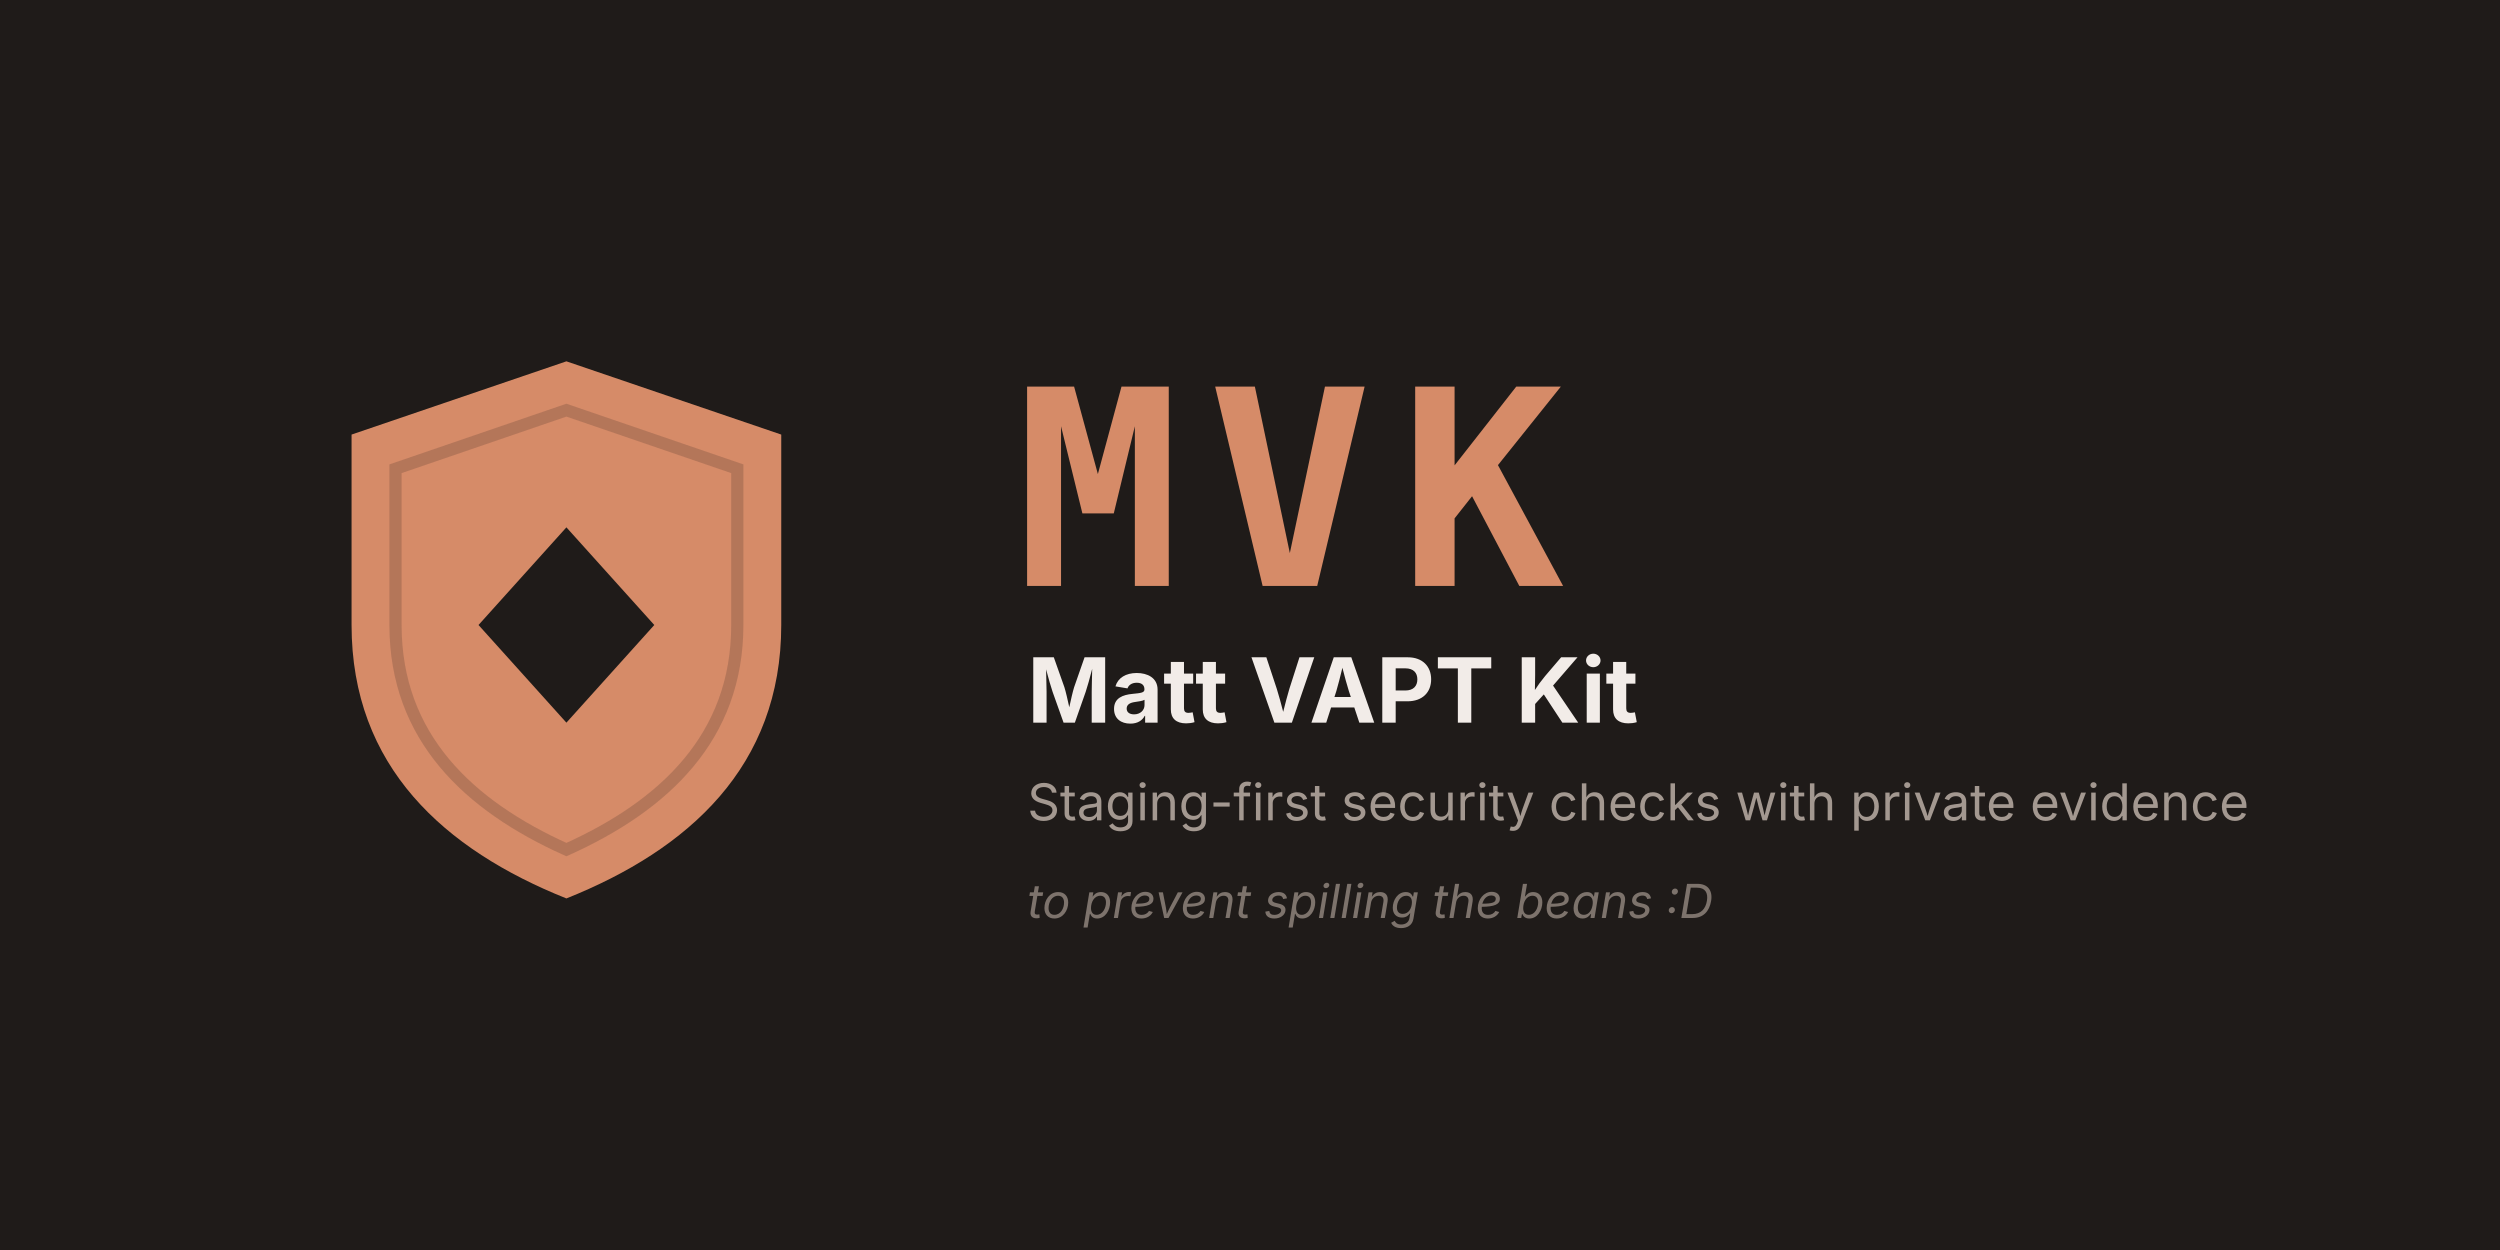
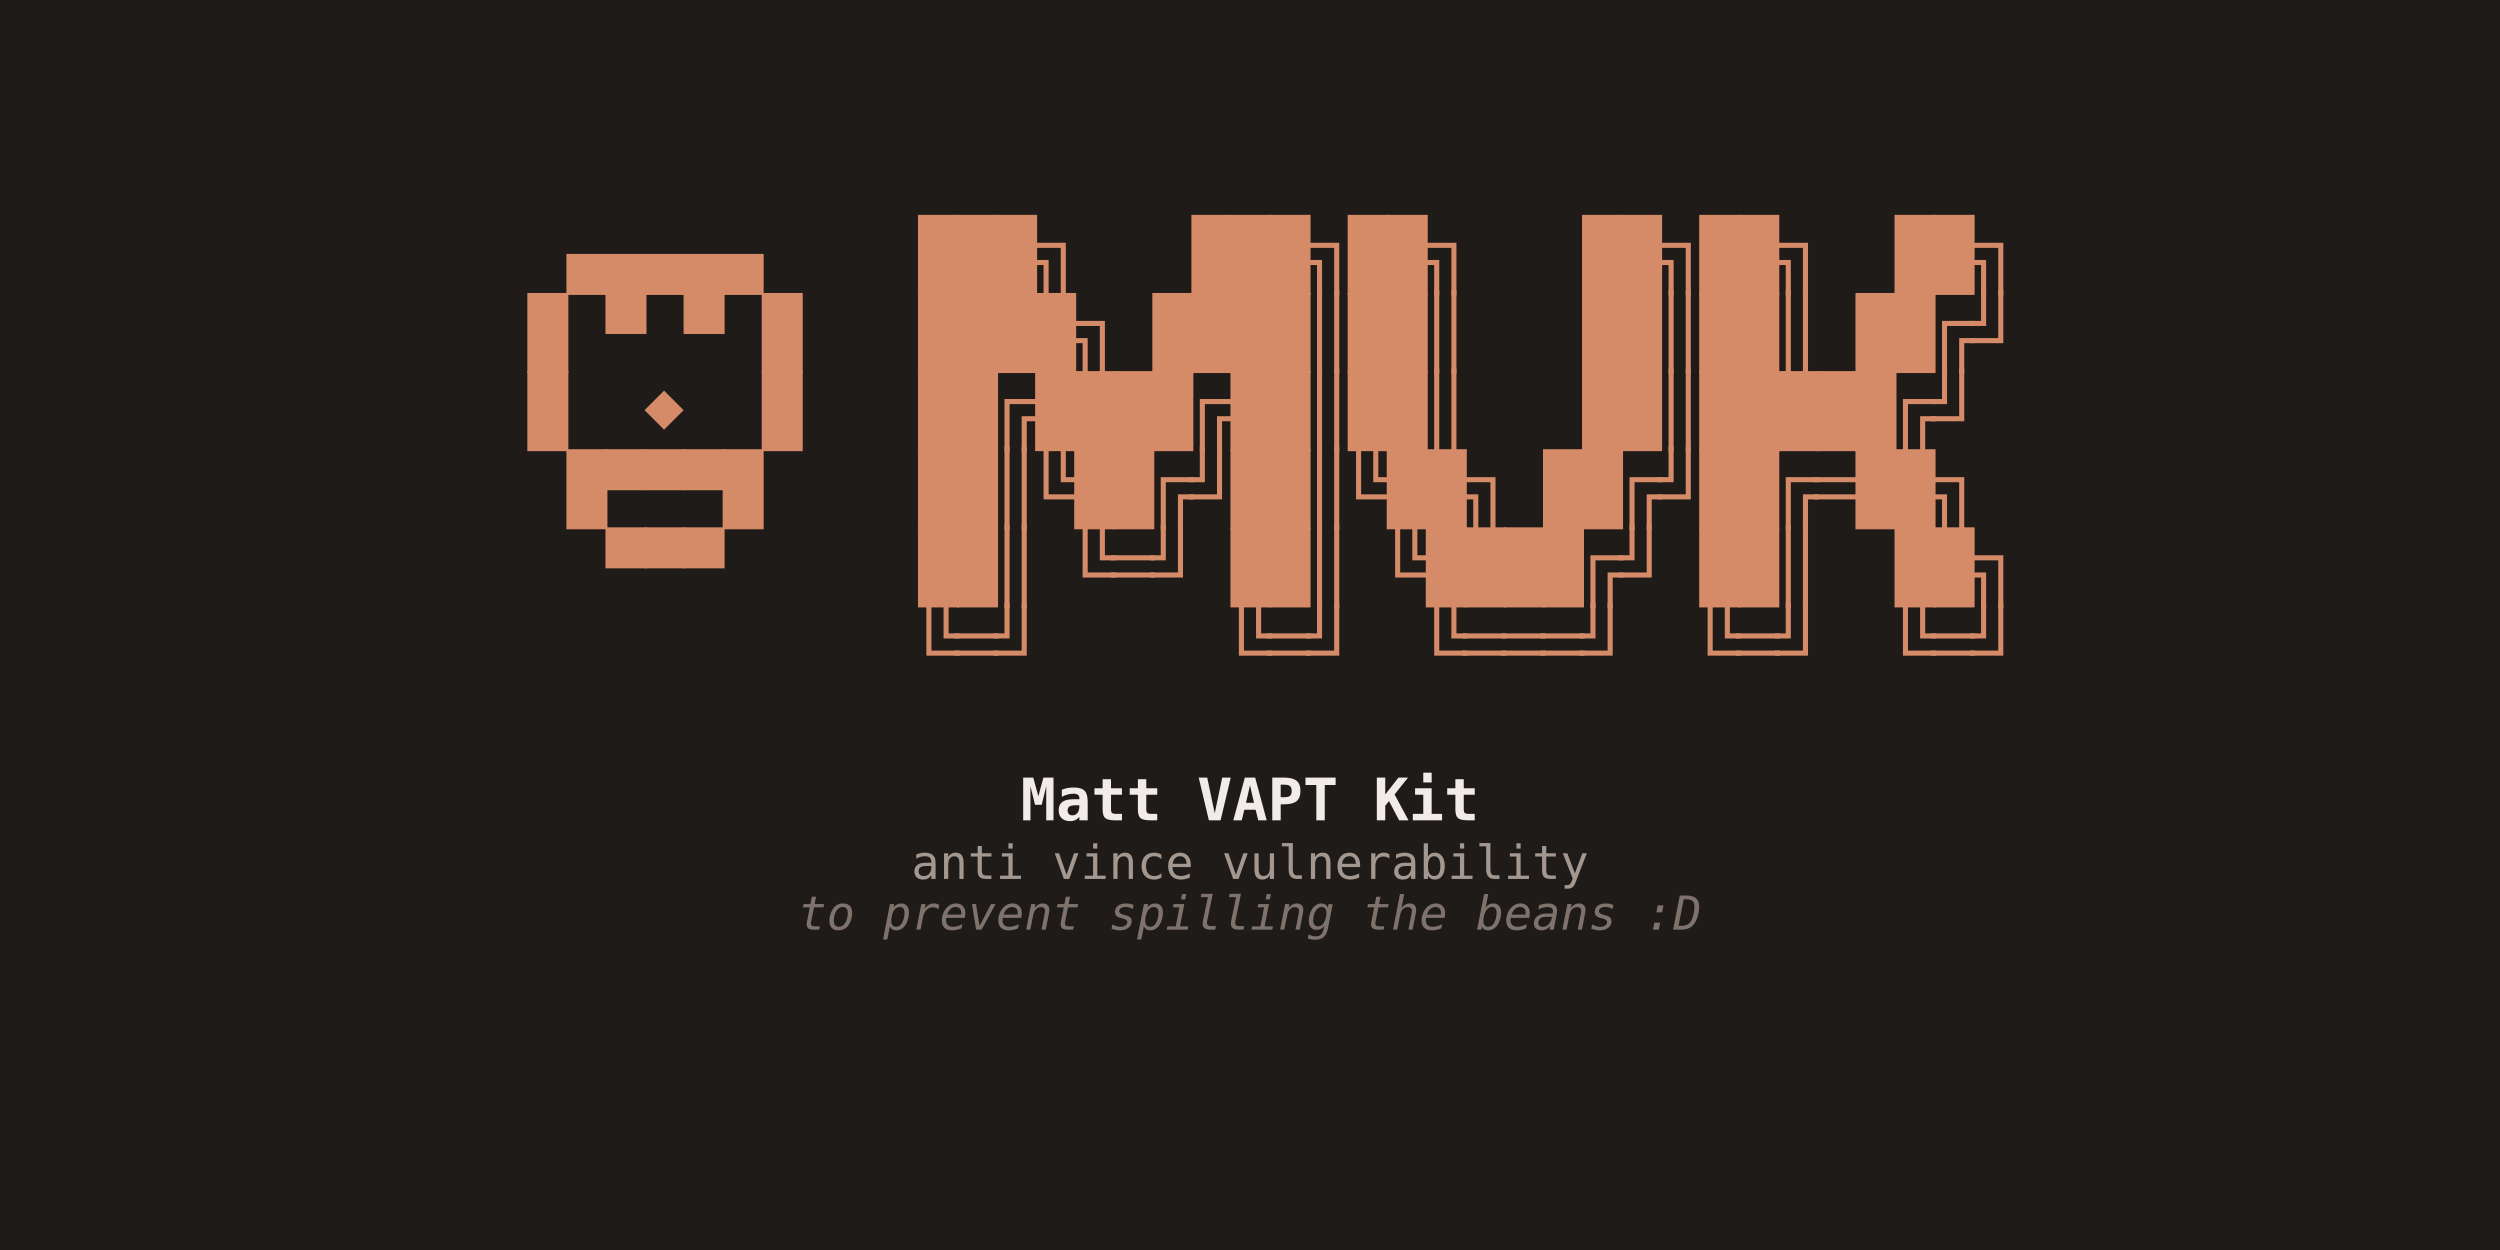
- <svg xmlns="http://www.w3.org/2000/svg" viewBox="0 0 1280 640" width="1280" height="640">
-   <rect width="1280" height="640" fill="#1f1b19" />
-   <g transform="translate(140 170) scale(2.5)">
-     <path d="M60 6 L104 21 V60 C104 89 85 106 60 116 C35 106 16 89 16 60 V21 Z" fill="#d68b68" />
-     <path d="M60 16 L95 28 V60 C95 83 80 97 60 106 C40 97 25 83 25 60 V28 Z" fill="none" stroke="#1f1b19" stroke-opacity="0.18" stroke-width="2.5" />
-     <path d="M60 40 L78 60 L60 80 L42 60 Z" fill="#1f1b19" />
+ <svg xmlns="http://www.w3.org/2000/svg" viewBox="0 0 1280 640" width="1280" height="640" role="img" aria-label="Matt VAPT Kit">
+   <rect width="1280" height="640" rx="0" fill="#1f1b19" />
+   <g transform="translate(250.0 110) scale(2.0)">
+     <g fill="#d68b68" stroke="#d68b68" stroke-linecap="square">
+       <rect stroke="none" x="20.0" y="10.0" width="10.5" height="10.5" />
+       <rect stroke="none" x="30.0" y="10.0" width="10.5" height="10.5" />
+       <rect stroke="none" x="40.0" y="10.0" width="10.5" height="10.5" />
+       <rect stroke="none" x="50.0" y="10.0" width="10.5" height="10.5" />
+       <rect stroke="none" x="60.0" y="10.0" width="10.5" height="10.5" />
+       <rect stroke="none" x="110.0" y="0.0" width="10.5" height="20.5" />
+       <rect stroke="none" x="120.0" y="0.0" width="10.5" height="20.5" />
+       <rect stroke="none" x="130.0" y="0.0" width="10.5" height="20.5" />
+       <polyline fill="none" stroke-width="1.3" points="140.0,7.8 147.2,7.8 147.2,20.0" />
+       <polyline fill="none" stroke-width="1.3" points="140.0,12.2 142.8,12.2 142.8,20.0" />
+       <rect stroke="none" x="180.0" y="0.0" width="10.5" height="20.5" />
+       <rect stroke="none" x="190.0" y="0.0" width="10.5" height="20.5" />
+       <rect stroke="none" x="200.0" y="0.0" width="10.5" height="20.5" />
+       <polyline fill="none" stroke-width="1.3" points="210.0,7.8 217.2,7.8 217.2,20.0" />
+       <polyline fill="none" stroke-width="1.3" points="210.0,12.2 212.8,12.2 212.8,20.0" />
+       <rect stroke="none" x="220.0" y="0.0" width="10.5" height="20.5" />
+       <rect stroke="none" x="230.0" y="0.0" width="10.5" height="20.5" />
+       <polyline fill="none" stroke-width="1.3" points="240.0,7.8 247.2,7.8 247.2,20.0" />
+       <polyline fill="none" stroke-width="1.3" points="240.0,12.2 242.8,12.2 242.8,20.0" />
+       <rect stroke="none" x="280.0" y="0.0" width="10.5" height="20.5" />
+       <rect stroke="none" x="290.0" y="0.0" width="10.5" height="20.5" />
+       <polyline fill="none" stroke-width="1.3" points="300.0,7.8 307.2,7.8 307.2,20.0" />
+       <polyline fill="none" stroke-width="1.3" points="300.0,12.2 302.8,12.2 302.8,20.0" />
+       <rect stroke="none" x="310.0" y="0.0" width="10.5" height="20.5" />
+       <rect stroke="none" x="320.0" y="0.0" width="10.5" height="20.5" />
+       <polyline fill="none" stroke-width="1.3" points="330.0,7.8 337.2,7.8 337.2,20.0" />
+       <polyline fill="none" stroke-width="1.3" points="330.0,12.2 332.8,12.2 332.8,20.0" />
+       <rect stroke="none" x="360.0" y="0.0" width="10.5" height="20.5" />
+       <rect stroke="none" x="370.0" y="0.0" width="10.5" height="20.5" />
+       <polyline fill="none" stroke-width="1.3" points="380.0,7.8 387.2,7.8 387.2,20.0" />
+       <polyline fill="none" stroke-width="1.3" points="380.0,12.2 382.8,12.2 382.8,20.0" />
+       <rect stroke="none" x="10.0" y="20.0" width="10.5" height="20.5" />
+       <rect stroke="none" x="30.0" y="20.0" width="10.5" height="10.5" />
+       <rect stroke="none" x="50.0" y="20.0" width="10.5" height="10.5" />
+       <rect stroke="none" x="70.0" y="20.0" width="10.5" height="20.5" />
+       <rect stroke="none" x="110.0" y="20.0" width="10.5" height="20.5" />
+       <rect stroke="none" x="120.0" y="20.0" width="10.5" height="20.5" />
+       <rect stroke="none" x="130.0" y="20.0" width="10.5" height="20.5" />
+       <rect stroke="none" x="140.0" y="20.0" width="10.5" height="20.5" />
+       <polyline fill="none" stroke-width="1.3" points="150.0,27.8 157.2,27.8 157.2,40.0" />
+       <polyline fill="none" stroke-width="1.3" points="150.0,32.2 152.8,32.2 152.8,40.0" />
+       <rect stroke="none" x="170.0" y="20.0" width="10.5" height="20.5" />
+       <rect stroke="none" x="180.0" y="20.0" width="10.5" height="20.5" />
+       <rect stroke="none" x="190.0" y="20.0" width="10.5" height="20.5" />
+       <rect stroke="none" x="200.0" y="20.0" width="10.5" height="20.5" />
+       <polyline fill="none" stroke-width="1.3" points="212.8,20.0 212.8,40.0" />
+       <polyline fill="none" stroke-width="1.3" points="217.2,20.0 217.2,40.0" />
+       <rect stroke="none" x="220.0" y="20.0" width="10.5" height="20.5" />
+       <rect stroke="none" x="230.0" y="20.0" width="10.5" height="20.5" />
+       <polyline fill="none" stroke-width="1.3" points="242.8,20.0 242.8,40.0" />
+       <polyline fill="none" stroke-width="1.3" points="247.2,20.0 247.2,40.0" />
+       <rect stroke="none" x="280.0" y="20.0" width="10.5" height="20.5" />
+       <rect stroke="none" x="290.0" y="20.0" width="10.5" height="20.5" />
+       <polyline fill="none" stroke-width="1.3" points="302.8,20.0 302.8,40.0" />
+       <polyline fill="none" stroke-width="1.3" points="307.2,20.0 307.2,40.0" />
+       <rect stroke="none" x="310.0" y="20.0" width="10.5" height="20.5" />
+       <rect stroke="none" x="320.0" y="20.0" width="10.5" height="20.5" />
+       <polyline fill="none" stroke-width="1.3" points="332.8,20.0 332.8,40.0" />
+       <polyline fill="none" stroke-width="1.3" points="337.2,20.0 337.2,40.0" />
+       <rect stroke="none" x="350.0" y="20.0" width="10.5" height="20.5" />
+       <rect stroke="none" x="360.0" y="20.0" width="10.5" height="20.5" />
+       <polyline fill="none" stroke-width="1.3" points="380.0,27.8 372.8,27.8 372.8,40.0" />
+       <polyline fill="none" stroke-width="1.3" points="380.0,32.2 377.2,32.2 377.2,40.0" />
+       <polyline fill="none" stroke-width="1.3" points="387.2,20.0 387.2,32.2 380.0,32.2" />
+       <polyline fill="none" stroke-width="1.3" points="382.8,20.0 382.8,27.8 380.0,27.8" />
+       <rect stroke="none" x="10.0" y="40.0" width="10.5" height="20.5" />
+       <path stroke="none" d="M45.0 45.0L50.0 50.0L45.0 55.0L40.0 50.0Z" />
+       <rect stroke="none" x="70.0" y="40.0" width="10.5" height="20.5" />
+       <rect stroke="none" x="110.0" y="40.0" width="10.5" height="20.5" />
+       <rect stroke="none" x="120.0" y="40.0" width="10.5" height="20.5" />
+       <polyline fill="none" stroke-width="1.3" points="140.0,47.8 132.8,47.8 132.8,60.0" />
+       <polyline fill="none" stroke-width="1.3" points="140.0,52.2 137.2,52.2 137.2,60.0" />
+       <rect stroke="none" x="140.0" y="40.0" width="10.5" height="20.5" />
+       <rect stroke="none" x="150.0" y="40.0" width="10.5" height="20.5" />
+       <rect stroke="none" x="160.0" y="40.0" width="10.5" height="20.5" />
+       <rect stroke="none" x="170.0" y="40.0" width="10.5" height="20.5" />
+       <polyline fill="none" stroke-width="1.3" points="190.0,47.8 182.8,47.8 182.8,60.0" />
+       <polyline fill="none" stroke-width="1.3" points="190.0,52.2 187.2,52.2 187.2,60.0" />
+       <rect stroke="none" x="190.0" y="40.0" width="10.5" height="20.5" />
+       <rect stroke="none" x="200.0" y="40.0" width="10.5" height="20.5" />
+       <polyline fill="none" stroke-width="1.3" points="212.8,40.0 212.8,60.0" />
+       <polyline fill="none" stroke-width="1.3" points="217.2,40.0 217.2,60.0" />
+       <rect stroke="none" x="220.0" y="40.0" width="10.5" height="20.5" />
+       <rect stroke="none" x="230.0" y="40.0" width="10.5" height="20.5" />
+       <polyline fill="none" stroke-width="1.3" points="242.8,40.0 242.8,60.0" />
+       <polyline fill="none" stroke-width="1.3" points="247.2,40.0 247.2,60.0" />
+       <rect stroke="none" x="280.0" y="40.0" width="10.5" height="20.5" />
+       <rect stroke="none" x="290.0" y="40.0" width="10.5" height="20.5" />
+       <polyline fill="none" stroke-width="1.3" points="302.8,40.0 302.8,60.0" />
+       <polyline fill="none" stroke-width="1.3" points="307.2,40.0 307.2,60.0" />
+       <rect stroke="none" x="310.0" y="40.0" width="10.5" height="20.5" />
+       <rect stroke="none" x="320.0" y="40.0" width="10.5" height="20.5" />
+       <rect stroke="none" x="330.0" y="40.0" width="10.5" height="20.5" />
+       <rect stroke="none" x="340.0" y="40.0" width="10.5" height="20.5" />
+       <rect stroke="none" x="350.0" y="40.0" width="10.5" height="20.5" />
+       <polyline fill="none" stroke-width="1.3" points="370.0,47.8 362.8,47.8 362.8,60.0" />
+       <polyline fill="none" stroke-width="1.3" points="370.0,52.2 367.2,52.2 367.2,60.0" />
+       <polyline fill="none" stroke-width="1.3" points="377.2,40.0 377.2,52.2 370.0,52.2" />
+       <polyline fill="none" stroke-width="1.3" points="372.8,40.0 372.8,47.8 370.0,47.8" />
+       <rect stroke="none" x="20.0" y="60.0" width="10.5" height="20.5" />
+       <rect stroke="none" x="30.0" y="60.0" width="10.5" height="10.5" />
+       <rect stroke="none" x="40.0" y="60.0" width="10.5" height="10.5" />
+       <rect stroke="none" x="50.0" y="60.0" width="10.5" height="10.5" />
+       <rect stroke="none" x="60.0" y="60.0" width="10.5" height="20.5" />
+       <rect stroke="none" x="110.0" y="60.0" width="10.5" height="20.5" />
+       <rect stroke="none" x="120.0" y="60.0" width="10.5" height="20.5" />
+       <polyline fill="none" stroke-width="1.3" points="132.8,60.0 132.8,80.0" />
+       <polyline fill="none" stroke-width="1.3" points="137.2,60.0 137.2,80.0" />
+       <polyline fill="none" stroke-width="1.3" points="142.8,60.0 142.8,72.2 150.0,72.2" />
+       <polyline fill="none" stroke-width="1.3" points="147.2,60.0 147.2,67.8 150.0,67.8" />
+       <rect stroke="none" x="150.0" y="60.0" width="10.5" height="20.5" />
+       <rect stroke="none" x="160.0" y="60.0" width="10.5" height="20.5" />
+       <polyline fill="none" stroke-width="1.3" points="180.0,67.8 172.8,67.8 172.8,80.0" />
+       <polyline fill="none" stroke-width="1.3" points="180.0,72.2 177.2,72.2 177.2,80.0" />
+       <polyline fill="none" stroke-width="1.3" points="187.2,60.0 187.2,72.2 180.0,72.2" />
+       <polyline fill="none" stroke-width="1.3" points="182.8,60.0 182.8,67.8 180.0,67.8" />
+       <rect stroke="none" x="190.0" y="60.0" width="10.5" height="20.5" />
+       <rect stroke="none" x="200.0" y="60.0" width="10.5" height="20.5" />
+       <polyline fill="none" stroke-width="1.3" points="212.8,60.0 212.8,80.0" />
+       <polyline fill="none" stroke-width="1.3" points="217.2,60.0 217.2,80.0" />
+       <polyline fill="none" stroke-width="1.3" points="222.8,60.0 222.8,72.2 230.0,72.2" />
+       <polyline fill="none" stroke-width="1.3" points="227.2,60.0 227.2,67.8 230.0,67.8" />
+       <rect stroke="none" x="230.0" y="60.0" width="10.5" height="20.5" />
+       <rect stroke="none" x="240.0" y="60.0" width="10.5" height="20.5" />
+       <polyline fill="none" stroke-width="1.3" points="250.0,67.8 257.2,67.8 257.2,80.0" />
+       <polyline fill="none" stroke-width="1.3" points="250.0,72.2 252.8,72.2 252.8,80.0" />
+       <rect stroke="none" x="270.0" y="60.0" width="10.5" height="20.5" />
+       <rect stroke="none" x="280.0" y="60.0" width="10.5" height="20.5" />
+       <polyline fill="none" stroke-width="1.3" points="300.0,67.8 292.8,67.8 292.8,80.0" />
+       <polyline fill="none" stroke-width="1.3" points="300.0,72.2 297.2,72.2 297.2,80.0" />
+       <polyline fill="none" stroke-width="1.3" points="307.2,60.0 307.2,72.2 300.0,72.2" />
+       <polyline fill="none" stroke-width="1.3" points="302.8,60.0 302.8,67.8 300.0,67.8" />
+       <rect stroke="none" x="310.0" y="60.0" width="10.5" height="20.5" />
+       <rect stroke="none" x="320.0" y="60.0" width="10.5" height="20.5" />
+       <polyline fill="none" stroke-width="1.3" points="340.0,67.8 332.8,67.8 332.8,80.0" />
+       <polyline fill="none" stroke-width="1.3" points="340.0,72.2 337.2,72.2 337.2,80.0" />
+       <polyline fill="none" stroke-width="1.3" points="340.0,67.8 350.0,67.8" />
+       <polyline fill="none" stroke-width="1.3" points="340.0,72.2 350.0,72.2" />
+       <rect stroke="none" x="350.0" y="60.0" width="10.5" height="20.5" />
+       <rect stroke="none" x="360.0" y="60.0" width="10.5" height="20.5" />
+       <polyline fill="none" stroke-width="1.3" points="370.0,67.8 377.2,67.8 377.2,80.0" />
+       <polyline fill="none" stroke-width="1.3" points="370.0,72.2 372.8,72.2 372.8,80.0" />
+       <rect stroke="none" x="30.0" y="80.0" width="10.5" height="10.5" />
+       <rect stroke="none" x="40.0" y="80.0" width="10.5" height="10.5" />
+       <rect stroke="none" x="50.0" y="80.0" width="10.5" height="10.5" />
+       <rect stroke="none" x="110.0" y="80.0" width="10.5" height="20.5" />
+       <rect stroke="none" x="120.0" y="80.0" width="10.5" height="20.5" />
+       <polyline fill="none" stroke-width="1.3" points="132.8,80.0 132.8,100.0" />
+       <polyline fill="none" stroke-width="1.3" points="137.2,80.0 137.2,100.0" />
+       <polyline fill="none" stroke-width="1.3" points="152.8,80.0 152.8,92.2 160.0,92.2" />
+       <polyline fill="none" stroke-width="1.3" points="157.2,80.0 157.2,87.8 160.0,87.8" />
+       <polyline fill="none" stroke-width="1.3" points="160.0,87.8 170.0,87.8" />
+       <polyline fill="none" stroke-width="1.3" points="160.0,92.2 170.0,92.2" />
+       <polyline fill="none" stroke-width="1.3" points="177.2,80.0 177.2,92.2 170.0,92.2" />
+       <polyline fill="none" stroke-width="1.3" points="172.8,80.0 172.8,87.8 170.0,87.8" />
+       <rect stroke="none" x="190.0" y="80.0" width="10.5" height="20.5" />
+       <rect stroke="none" x="200.0" y="80.0" width="10.5" height="20.5" />
+       <polyline fill="none" stroke-width="1.3" points="212.8,80.0 212.8,100.0" />
+       <polyline fill="none" stroke-width="1.3" points="217.2,80.0 217.2,100.0" />
+       <polyline fill="none" stroke-width="1.3" points="232.8,80.0 232.8,92.2 240.0,92.2" />
+       <polyline fill="none" stroke-width="1.3" points="237.2,80.0 237.2,87.8 240.0,87.8" />
+       <rect stroke="none" x="240.0" y="80.0" width="10.5" height="20.5" />
+       <rect stroke="none" x="250.0" y="80.0" width="10.5" height="20.5" />
+       <rect stroke="none" x="260.0" y="80.0" width="10.5" height="20.5" />
+       <rect stroke="none" x="270.0" y="80.0" width="10.5" height="20.5" />
+       <polyline fill="none" stroke-width="1.3" points="290.0,87.8 282.8,87.8 282.8,100.0" />
+       <polyline fill="none" stroke-width="1.3" points="290.0,92.2 287.2,92.2 287.2,100.0" />
+       <polyline fill="none" stroke-width="1.3" points="297.2,80.0 297.2,92.2 290.0,92.2" />
+       <polyline fill="none" stroke-width="1.3" points="292.8,80.0 292.8,87.8 290.0,87.8" />
+       <rect stroke="none" x="310.0" y="80.0" width="10.5" height="20.5" />
+       <rect stroke="none" x="320.0" y="80.0" width="10.5" height="20.5" />
+       <polyline fill="none" stroke-width="1.3" points="332.8,80.0 332.8,100.0" />
+       <polyline fill="none" stroke-width="1.3" points="337.2,80.0 337.2,100.0" />
+       <rect stroke="none" x="360.0" y="80.0" width="10.5" height="20.5" />
+       <rect stroke="none" x="370.0" y="80.0" width="10.5" height="20.5" />
+       <polyline fill="none" stroke-width="1.3" points="380.0,87.8 387.2,87.8 387.2,100.0" />
+       <polyline fill="none" stroke-width="1.3" points="380.0,92.2 382.8,92.2 382.8,100.0" />
+       <polyline fill="none" stroke-width="1.3" points="112.8,100.0 112.8,112.2 120.0,112.2" />
+       <polyline fill="none" stroke-width="1.3" points="117.2,100.0 117.2,107.8 120.0,107.8" />
+       <polyline fill="none" stroke-width="1.3" points="120.0,107.8 130.0,107.8" />
+       <polyline fill="none" stroke-width="1.3" points="120.0,112.2 130.0,112.2" />
+       <polyline fill="none" stroke-width="1.3" points="137.2,100.0 137.2,112.2 130.0,112.2" />
+       <polyline fill="none" stroke-width="1.3" points="132.8,100.0 132.8,107.8 130.0,107.8" />
+       <polyline fill="none" stroke-width="1.3" points="192.8,100.0 192.8,112.2 200.0,112.2" />
+       <polyline fill="none" stroke-width="1.3" points="197.2,100.0 197.2,107.8 200.0,107.8" />
+       <polyline fill="none" stroke-width="1.3" points="200.0,107.8 210.0,107.8" />
+       <polyline fill="none" stroke-width="1.3" points="200.0,112.2 210.0,112.2" />
+       <polyline fill="none" stroke-width="1.3" points="217.2,100.0 217.2,112.2 210.0,112.2" />
+       <polyline fill="none" stroke-width="1.3" points="212.8,100.0 212.8,107.8 210.0,107.8" />
+       <polyline fill="none" stroke-width="1.3" points="242.8,100.0 242.8,112.2 250.0,112.2" />
+       <polyline fill="none" stroke-width="1.3" points="247.2,100.0 247.2,107.8 250.0,107.8" />
+       <polyline fill="none" stroke-width="1.3" points="250.0,107.8 260.0,107.8" />
+       <polyline fill="none" stroke-width="1.3" points="250.0,112.2 260.0,112.2" />
+       <polyline fill="none" stroke-width="1.3" points="260.0,107.8 270.0,107.8" />
+       <polyline fill="none" stroke-width="1.3" points="260.0,112.2 270.0,112.2" />
+       <polyline fill="none" stroke-width="1.3" points="270.0,107.8 280.0,107.8" />
+       <polyline fill="none" stroke-width="1.3" points="270.0,112.2 280.0,112.2" />
+       <polyline fill="none" stroke-width="1.3" points="287.2,100.0 287.2,112.2 280.0,112.2" />
+       <polyline fill="none" stroke-width="1.3" points="282.8,100.0 282.8,107.8 280.0,107.8" />
+       <polyline fill="none" stroke-width="1.3" points="312.8,100.0 312.8,112.2 320.0,112.2" />
+       <polyline fill="none" stroke-width="1.3" points="317.2,100.0 317.2,107.8 320.0,107.8" />
+       <polyline fill="none" stroke-width="1.3" points="320.0,107.8 330.0,107.8" />
+       <polyline fill="none" stroke-width="1.3" points="320.0,112.2 330.0,112.2" />
+       <polyline fill="none" stroke-width="1.3" points="337.2,100.0 337.2,112.2 330.0,112.2" />
+       <polyline fill="none" stroke-width="1.3" points="332.8,100.0 332.8,107.8 330.0,107.8" />
+       <polyline fill="none" stroke-width="1.3" points="362.8,100.0 362.8,112.2 370.0,112.2" />
+       <polyline fill="none" stroke-width="1.3" points="367.2,100.0 367.2,107.8 370.0,107.8" />
+       <polyline fill="none" stroke-width="1.3" points="370.0,107.8 380.0,107.8" />
+       <polyline fill="none" stroke-width="1.3" points="370.0,112.2 380.0,112.2" />
+       <polyline fill="none" stroke-width="1.3" points="387.2,100.0 387.2,112.2 380.0,112.2" />
+       <polyline fill="none" stroke-width="1.3" points="382.8,100.0 382.8,107.8 380.0,107.8" />
+     </g>
  </g>
-   <text x="520" y="300" font-family="'JetBrains Mono', Menlo, Consolas, monospace" font-weight="800" font-size="140" letter-spacing="14" fill="#d68b68">MVK</text>
-   <text x="526" y="370" font-family="Inter, 'Segoe UI', Helvetica, Arial, sans-serif" font-weight="700" font-size="46" fill="#f2ece8">Matt VAPT Kit</text>
-   <text x="526" y="420" font-family="Inter, 'Segoe UI', Helvetica, Arial, sans-serif" font-size="26" fill="#a39890">Staging-first security checks with private evidence</text>
-   <text x="526" y="470" font-family="Inter, 'Segoe UI', Helvetica, Arial, sans-serif" font-style="italic" font-size="24" fill="#7d736c">to prevent spilling the beans :D</text>
+   <text x="640.0" y="420" text-anchor="middle" font-family="'JetBrains Mono', Menlo, Consolas, monospace" font-weight="700" font-size="30" fill="#f2ece8">Matt VAPT Kit</text>
+   <text x="640.0" y="450.0" text-anchor="middle" font-family="'JetBrains Mono', Menlo, Consolas, monospace" font-size="24" fill="#a39890">anti vince vulnerability</text>
+   <text x="640.0" y="476.0" text-anchor="middle" font-family="'JetBrains Mono', Menlo, Consolas, monospace" font-style="italic" font-size="24" fill="#7d736c">to prevent spilling the beans :D</text>
</svg>
